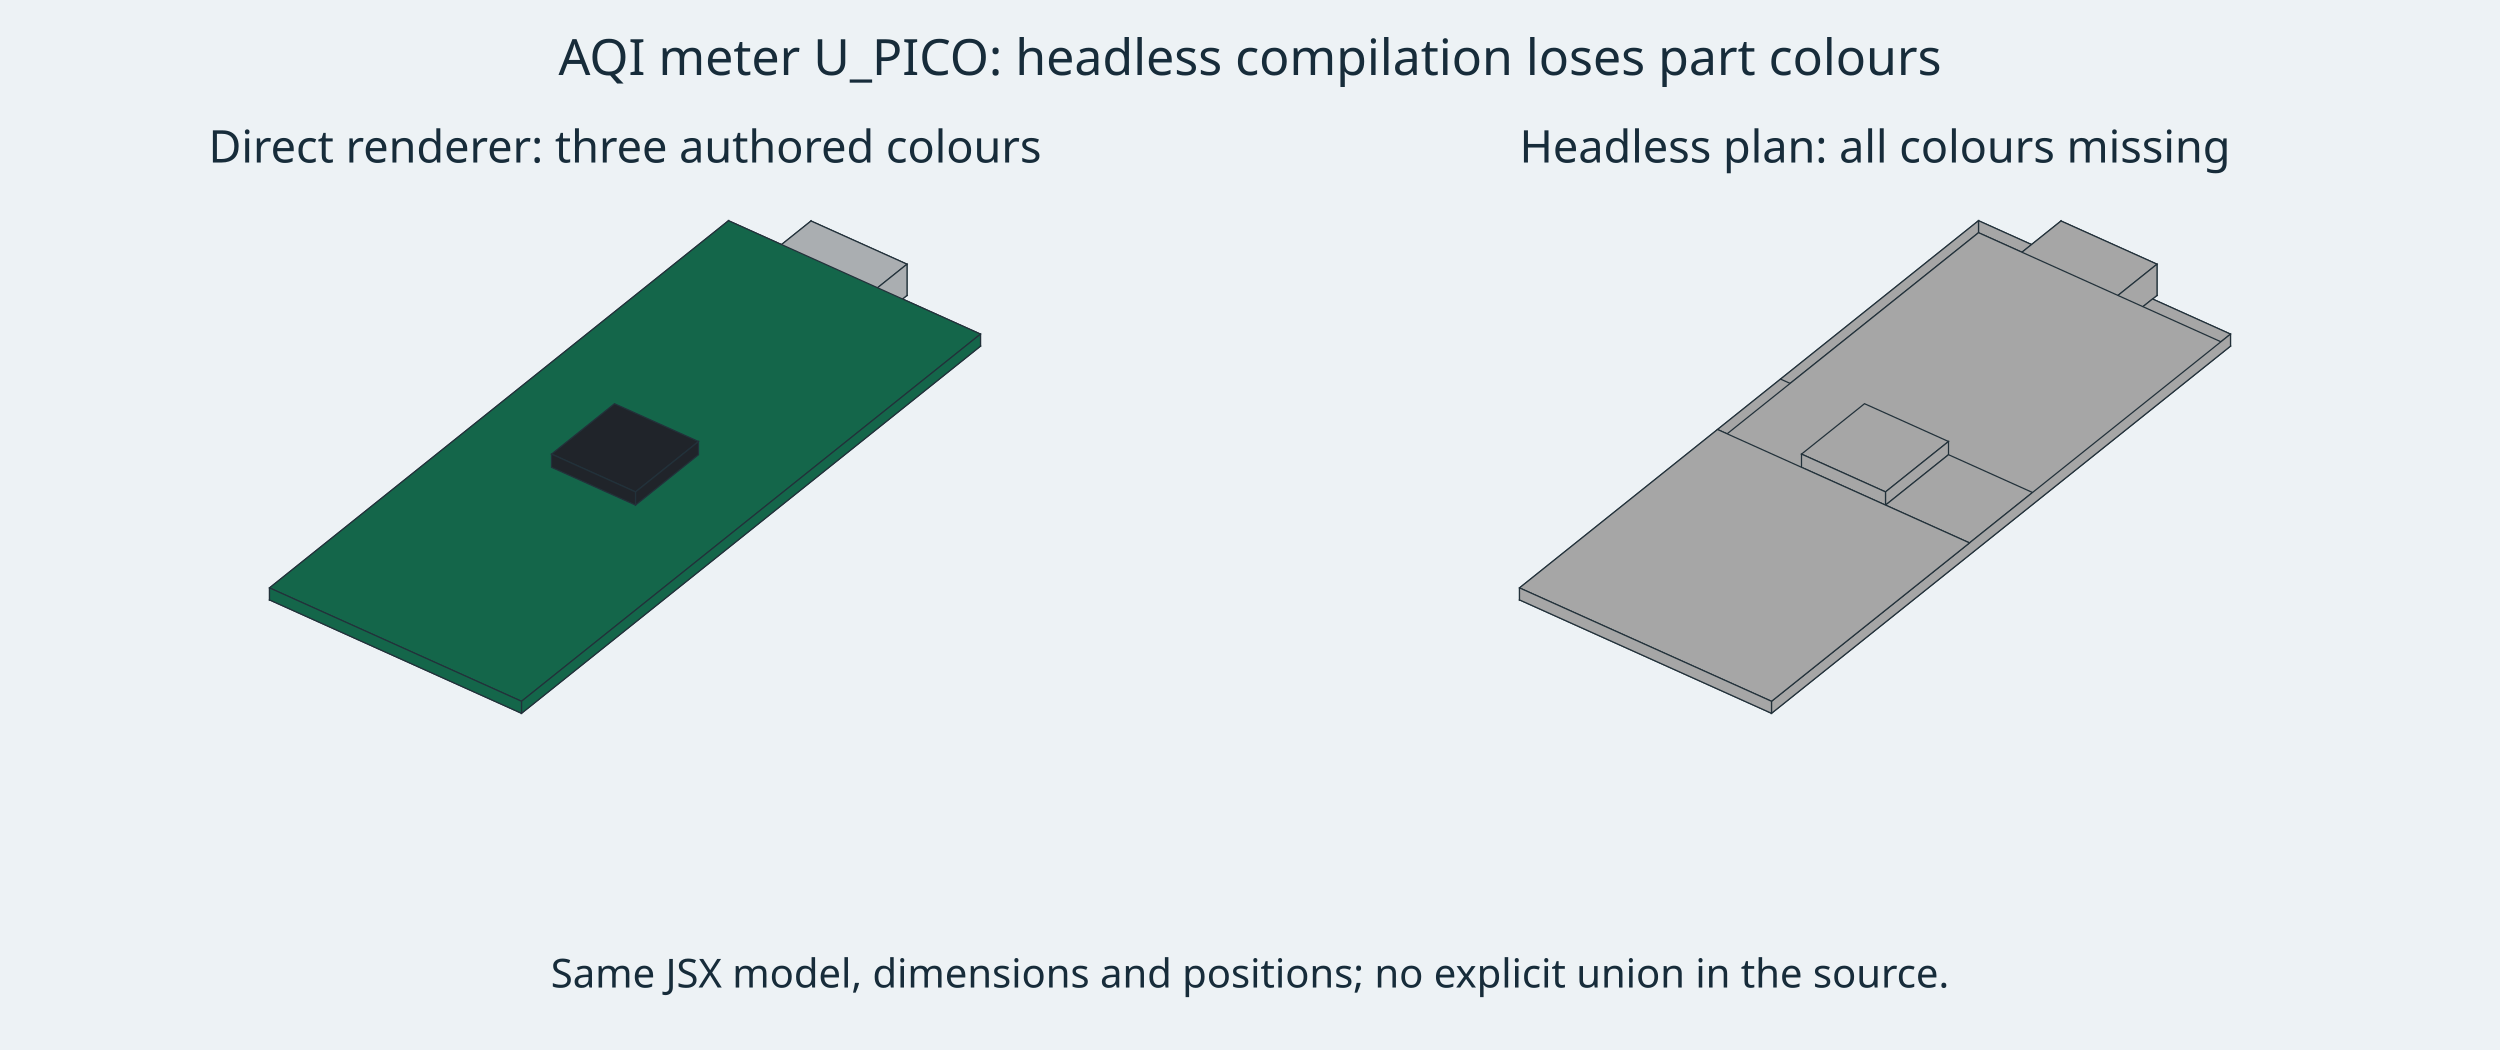
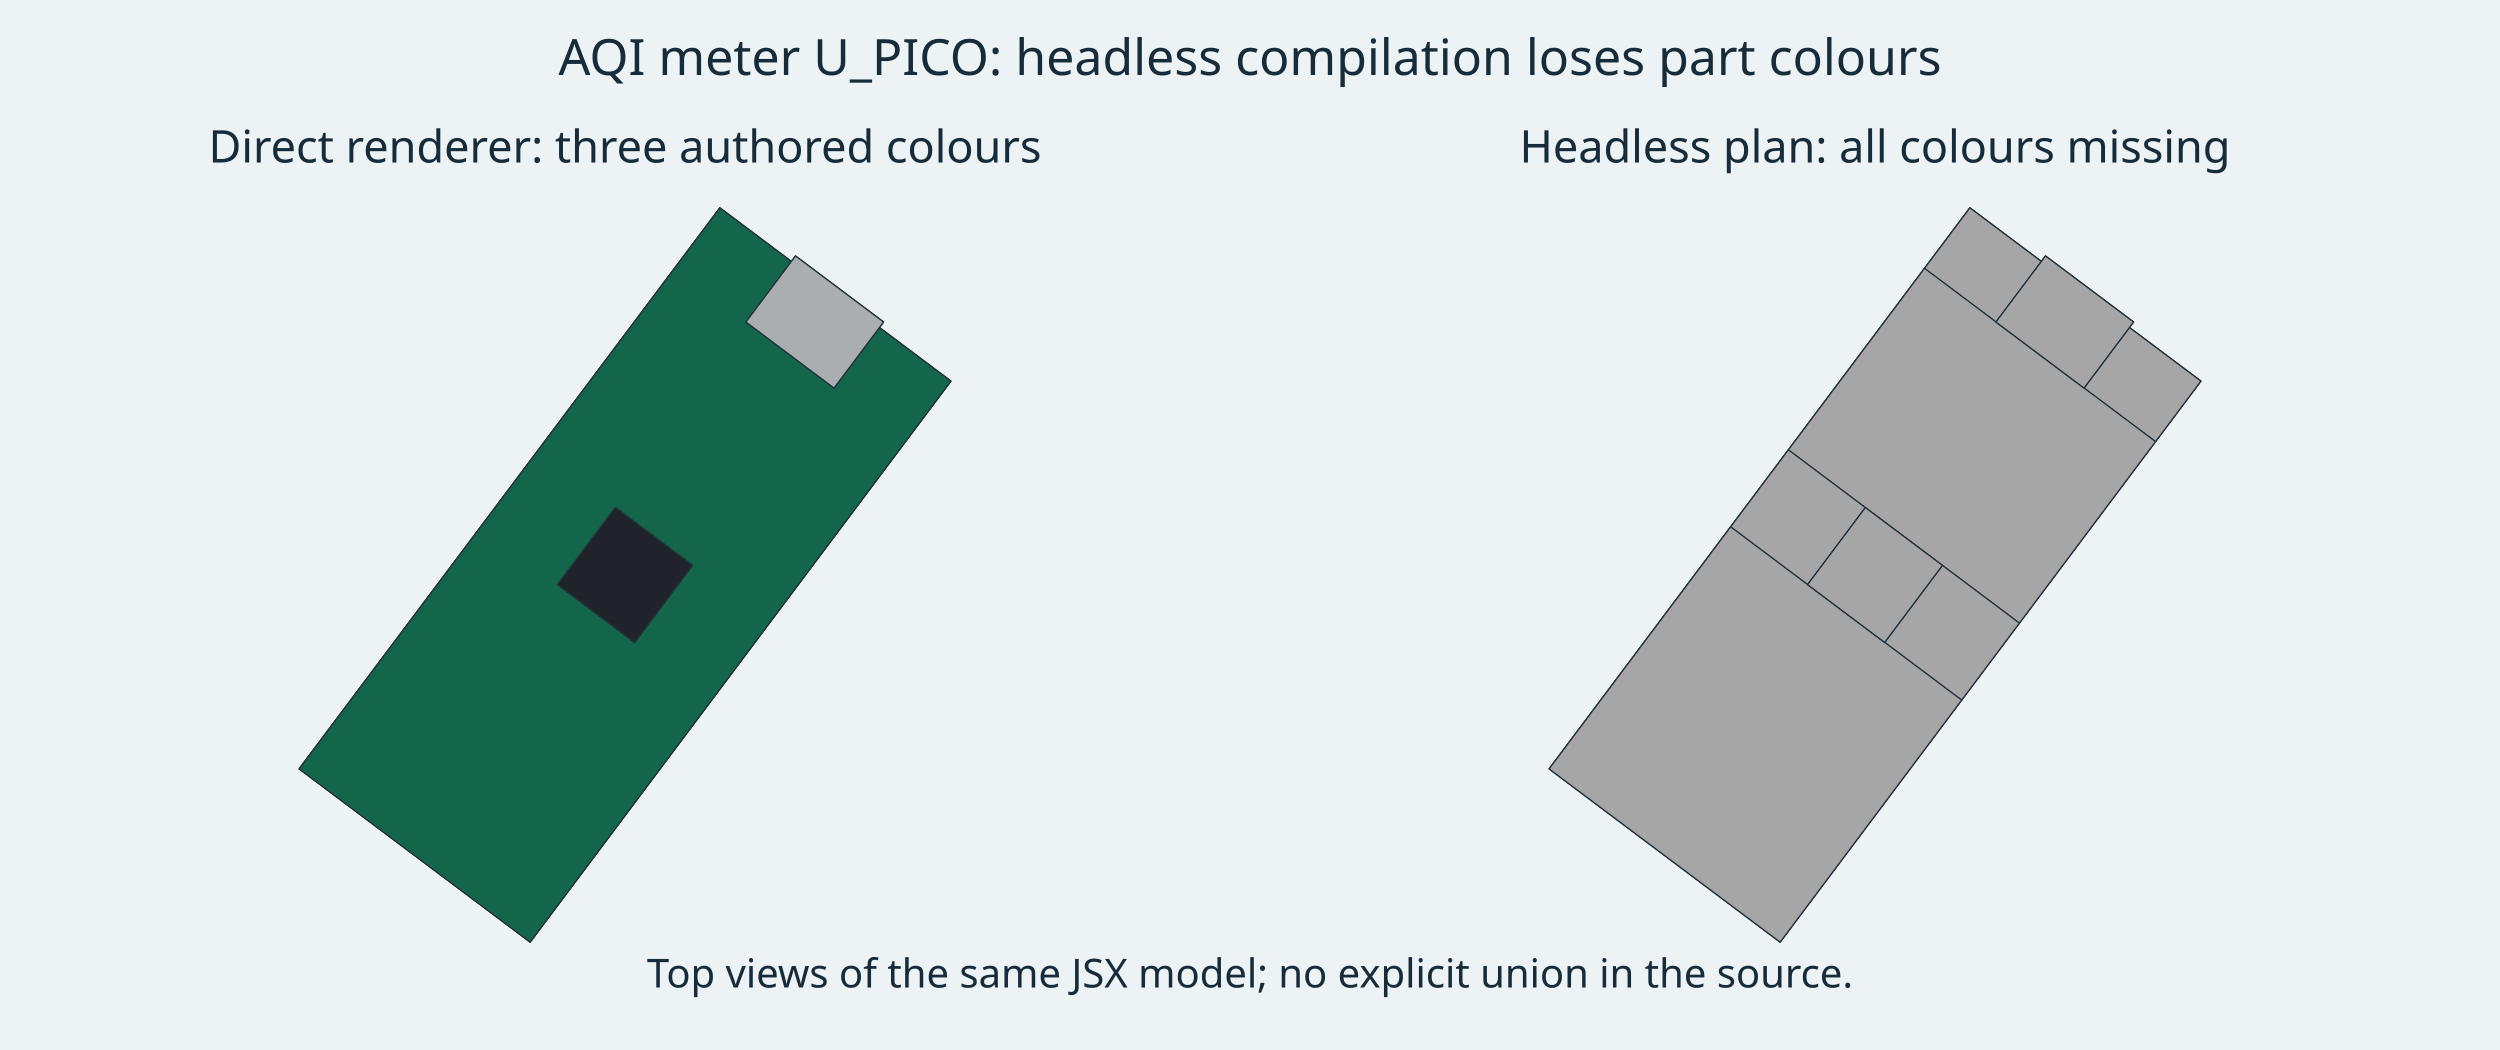
<svg xmlns="http://www.w3.org/2000/svg" width="1000" height="420" viewBox="0 0 1000 420">
  <rect width="1000" height="420" fill="#edf2f5" />
  <g font-family="sans-serif" fill="#172c3a" text-anchor="middle">
    <text x="500" y="30" font-size="20">AQI meter U_PICO: headless compilation loses part colours</text>
    <text x="250" y="65" font-size="18">Direct renderer: three authored colours</text>
    <text x="750" y="65" font-size="18">Headless plan: all colours missing</text>
  </g>
-   <polygon points="291.40,93.08 291.40,88.28 392.20,133.64 392.20,138.44" fill="rgb(20,102,74)" stroke="#22313a" stroke-width="0.5" />
-   <polygon points="324.40,100.88 324.40,88.40 362.80,105.68 362.80,118.16" fill="rgb(170,174,177)" stroke="#22313a" stroke-width="0.5" />
-   <polygon points="302.80,118.16 302.80,105.68 324.40,88.40 324.40,100.88" fill="rgb(170,174,177)" stroke="#22313a" stroke-width="0.5" />
-   <polygon points="302.80,118.16 324.40,100.88 362.80,118.16 341.20,135.44" fill="rgb(170,174,177)" stroke="#22313a" stroke-width="0.5" />
-   <polygon points="302.80,105.68 341.20,122.96 362.80,105.68 324.40,88.40" fill="rgb(170,174,177)" stroke="#22313a" stroke-width="0.5" />
-   <polygon points="341.20,135.44 362.80,118.16 362.80,105.68 341.20,122.96" fill="rgb(170,174,177)" stroke="#22313a" stroke-width="0.5" />
-   <polygon points="302.80,118.16 341.20,135.44 341.20,122.96 302.80,105.68" fill="rgb(170,174,177)" stroke="#22313a" stroke-width="0.5" />
-   <polygon points="107.80,239.96 107.80,235.16 291.40,88.28 291.40,93.08" fill="rgb(20,102,74)" stroke="#22313a" stroke-width="0.5" />
-   <polygon points="245.80,166.76 245.80,161.48 279.40,176.60 279.40,181.88" fill="rgb(32,36,42)" stroke="#22313a" stroke-width="0.5" />
-   <polygon points="220.60,186.92 220.60,181.64 245.80,161.48 245.80,166.76" fill="rgb(32,36,42)" stroke="#22313a" stroke-width="0.5" />
-   <polygon points="107.80,239.96 291.40,93.08 392.20,138.44 208.60,285.32" fill="rgb(20,102,74)" stroke="#22313a" stroke-width="0.5" />
-   <polygon points="220.60,186.92 245.80,166.76 279.40,181.88 254.20,202.04" fill="rgb(32,36,42)" stroke="#22313a" stroke-width="0.5" />
-   <polygon points="107.80,235.16 208.60,280.52 392.20,133.64 291.40,88.28" fill="rgb(20,102,74)" stroke="#22313a" stroke-width="0.5" />
-   <polygon points="220.60,181.64 254.20,196.76 279.40,176.60 245.80,161.48" fill="rgb(32,36,42)" stroke="#22313a" stroke-width="0.5" />
-   <polygon points="254.20,202.04 279.40,181.88 279.40,176.60 254.20,196.76" fill="rgb(32,36,42)" stroke="#22313a" stroke-width="0.5" />
-   <polygon points="220.60,186.92 254.20,202.04 254.20,196.76 220.60,181.64" fill="rgb(32,36,42)" stroke="#22313a" stroke-width="0.5" />
-   <polygon points="208.60,285.32 392.20,138.44 392.20,133.64 208.60,280.52" fill="rgb(20,102,74)" stroke="#22313a" stroke-width="0.5" />
-   <polygon points="107.80,239.96 208.60,285.32 208.60,280.52 107.80,235.16" fill="rgb(20,102,74)" stroke="#22313a" stroke-width="0.5" />
-   <polygon points="791.40,88.28 771.60,104.12 802.80,118.16 822.60,102.32" fill="rgb(166,166,166)" stroke="#22313a" stroke-width="0.5" />
-   <polygon points="791.40,93.08 791.40,88.28 892.20,133.64 892.20,138.44" fill="rgb(166,166,166)" stroke="#22313a" stroke-width="0.5" />
-   <polygon points="822.60,102.32 824.40,100.88 862.80,118.16 861.00,119.60" fill="rgb(166,166,166)" stroke="#22313a" stroke-width="0.5" />
-   <polygon points="824.40,100.88 824.40,88.40 862.80,105.68 862.80,118.16" fill="rgb(166,166,166)" stroke="#22313a" stroke-width="0.5" />
-   <polygon points="802.80,118.16 802.80,105.68 824.40,88.40 824.40,100.88" fill="rgb(166,166,166)" stroke="#22313a" stroke-width="0.5" />
-   <polygon points="802.80,105.68 841.20,122.96 862.80,105.68 824.40,88.40" fill="rgb(166,166,166)" stroke="#22313a" stroke-width="0.5" />
-   <polygon points="841.20,135.44 862.80,118.16 862.80,105.68 841.20,122.96" fill="rgb(166,166,166)" stroke="#22313a" stroke-width="0.5" />
-   <polygon points="802.80,118.16 841.20,135.44 841.20,122.96 802.80,105.68" fill="rgb(166,166,166)" stroke="#22313a" stroke-width="0.5" />
-   <polygon points="861.00,119.60 841.20,135.44 872.40,149.48 892.20,133.64" fill="rgb(166,166,166)" stroke="#22313a" stroke-width="0.5" />
-   <polygon points="771.60,104.12 712.20,151.64 813.00,197.00 872.40,149.48" fill="rgb(166,166,166)" stroke="#22313a" stroke-width="0.5" />
-   <polygon points="607.80,239.96 607.80,235.16 791.40,88.28 791.40,93.08" fill="rgb(166,166,166)" stroke="#22313a" stroke-width="0.5" />
-   <polygon points="712.20,151.64 687.00,171.80 720.60,186.92 745.80,166.76" fill="rgb(166,166,166)" stroke="#22313a" stroke-width="0.5" />
-   <polygon points="745.80,166.76 745.80,161.48 779.40,176.60 779.40,181.88" fill="rgb(166,166,166)" stroke="#22313a" stroke-width="0.5" />
-   <polygon points="720.60,186.92 720.60,181.64 745.80,161.48 745.80,166.76" fill="rgb(166,166,166)" stroke="#22313a" stroke-width="0.5" />
-   <polygon points="607.80,239.96 791.40,93.08 892.20,138.44 708.60,285.32" fill="rgb(166,166,166)" stroke="#22313a" stroke-width="0.5" />
-   <polygon points="720.60,181.64 754.20,196.76 779.40,176.60 745.80,161.48" fill="rgb(166,166,166)" stroke="#22313a" stroke-width="0.5" />
-   <polygon points="754.20,202.04 779.40,181.88 779.40,176.60 754.20,196.76" fill="rgb(166,166,166)" stroke="#22313a" stroke-width="0.5" />
-   <polygon points="720.60,186.92 754.20,202.04 754.20,196.76 720.60,181.64" fill="rgb(166,166,166)" stroke="#22313a" stroke-width="0.5" />
-   <polygon points="779.40,181.88 754.20,202.04 787.80,217.16 813.00,197.00" fill="rgb(166,166,166)" stroke="#22313a" stroke-width="0.5" />
-   <polygon points="708.60,285.32 892.20,138.44 892.20,133.64 708.60,280.52" fill="rgb(166,166,166)" stroke="#22313a" stroke-width="0.5" />
-   <polygon points="687.00,171.80 607.80,235.16 708.60,280.52 787.80,217.16" fill="rgb(166,166,166)" stroke="#22313a" stroke-width="0.5" />
-   <polygon points="607.80,239.96 708.60,285.32 708.60,280.52 607.80,235.16" fill="rgb(166,166,166)" stroke="#22313a" stroke-width="0.5" />
-   <text x="500" y="395" text-anchor="middle" font-family="sans-serif" font-size="16" fill="#172c3a">Same JSX model, dimensions and positions; no explicit union in the source.</text>
+   <polygon points="119.65,307.55 287.95,83.15 380.35,152.45 212.05,376.85" fill="rgb(20,102,74)" stroke="#22313a" stroke-width="0.5" />
+   <polygon points="119.65,307.55 119.65,307.55 287.95,83.15 287.95,83.15" fill="rgb(20,102,74)" stroke="#22313a" stroke-width="0.5" />
+   <polygon points="212.05,376.85 380.35,152.45 380.35,152.45 212.05,376.85" fill="rgb(20,102,74)" stroke="#22313a" stroke-width="0.5" />
+   <polygon points="119.65,307.55 212.05,376.85 212.05,376.85 119.65,307.55" fill="rgb(20,102,74)" stroke="#22313a" stroke-width="0.5" />
+   <polygon points="287.95,83.15 287.95,83.15 380.35,152.45 380.35,152.45" fill="rgb(20,102,74)" stroke="#22313a" stroke-width="0.5" />
+   <polygon points="119.65,307.55 212.05,376.85 380.35,152.45 287.95,83.15" fill="rgb(20,102,74)" stroke="#22313a" stroke-width="0.5" />
+   <polygon points="223.05,233.85 246.15,203.05 276.95,226.15 253.85,256.95" fill="rgb(32,36,42)" stroke="#22313a" stroke-width="0.5" />
+   <polygon points="298.40,128.80 318.20,102.40 353.40,128.80 333.60,155.20" fill="rgb(170,174,177)" stroke="#22313a" stroke-width="0.5" />
+   <polygon points="223.05,233.85 223.05,233.85 246.15,203.05 246.15,203.05" fill="rgb(32,36,42)" stroke="#22313a" stroke-width="0.5" />
+   <polygon points="253.85,256.95 276.95,226.15 276.95,226.15 253.85,256.95" fill="rgb(32,36,42)" stroke="#22313a" stroke-width="0.5" />
+   <polygon points="223.05,233.85 253.85,256.95 253.85,256.95 223.05,233.85" fill="rgb(32,36,42)" stroke="#22313a" stroke-width="0.5" />
+   <polygon points="246.15,203.05 246.15,203.05 276.95,226.15 276.95,226.15" fill="rgb(32,36,42)" stroke="#22313a" stroke-width="0.5" />
+   <polygon points="223.05,233.85 253.85,256.95 276.95,226.15 246.15,203.05" fill="rgb(32,36,42)" stroke="#22313a" stroke-width="0.5" />
+   <polygon points="298.40,128.80 298.40,128.80 318.20,102.40 318.20,102.40" fill="rgb(170,174,177)" stroke="#22313a" stroke-width="0.5" />
+   <polygon points="333.60,155.20 353.40,128.80 353.40,128.80 333.60,155.20" fill="rgb(170,174,177)" stroke="#22313a" stroke-width="0.5" />
+   <polygon points="298.40,128.80 333.60,155.20 333.60,155.20 298.40,128.80" fill="rgb(170,174,177)" stroke="#22313a" stroke-width="0.5" />
+   <polygon points="318.20,102.40 318.20,102.40 353.40,128.80 353.40,128.80" fill="rgb(170,174,177)" stroke="#22313a" stroke-width="0.5" />
+   <polygon points="298.40,128.80 333.60,155.20 353.40,128.80 318.20,102.40" fill="rgb(170,174,177)" stroke="#22313a" stroke-width="0.5" />
+   <polygon points="619.65,307.55 787.95,83.15 880.35,152.45 712.05,376.85" fill="rgb(166,166,166)" stroke="#22313a" stroke-width="0.5" />
+   <polygon points="619.65,307.55 619.65,307.55 787.95,83.15 787.95,83.15" fill="rgb(166,166,166)" stroke="#22313a" stroke-width="0.5" />
+   <polygon points="712.05,376.85 880.35,152.45 880.35,152.45 712.05,376.85" fill="rgb(166,166,166)" stroke="#22313a" stroke-width="0.5" />
+   <polygon points="619.65,307.55 712.05,376.85 712.05,376.85 619.65,307.55" fill="rgb(166,166,166)" stroke="#22313a" stroke-width="0.5" />
+   <polygon points="787.95,83.15 787.95,83.15 880.35,152.45 880.35,152.45" fill="rgb(166,166,166)" stroke="#22313a" stroke-width="0.5" />
+   <polygon points="816.55,104.60 818.20,102.40 853.40,128.80 851.75,131.00" fill="rgb(166,166,166)" stroke="#22313a" stroke-width="0.5" />
+   <polygon points="851.75,131.00 833.60,155.20 862.20,176.65 880.35,152.45" fill="rgb(166,166,166)" stroke="#22313a" stroke-width="0.5" />
+   <polygon points="787.95,83.15 769.80,107.35 798.40,128.80 816.55,104.60" fill="rgb(166,166,166)" stroke="#22313a" stroke-width="0.5" />
+   <polygon points="769.80,107.35 715.35,179.95 807.75,249.25 862.20,176.65" fill="rgb(166,166,166)" stroke="#22313a" stroke-width="0.5" />
+   <polygon points="776.95,226.15 753.85,256.95 784.65,280.05 807.75,249.25" fill="rgb(166,166,166)" stroke="#22313a" stroke-width="0.5" />
+   <polygon points="715.35,179.95 692.25,210.75 723.05,233.85 746.15,203.05" fill="rgb(166,166,166)" stroke="#22313a" stroke-width="0.5" />
+   <polygon points="692.25,210.75 619.65,307.55 712.05,376.85 784.65,280.05" fill="rgb(166,166,166)" stroke="#22313a" stroke-width="0.5" />
+   <polygon points="723.05,233.85 723.05,233.85 746.15,203.05 746.15,203.05" fill="rgb(166,166,166)" stroke="#22313a" stroke-width="0.5" />
+   <polygon points="753.85,256.95 776.95,226.15 776.95,226.15 753.85,256.95" fill="rgb(166,166,166)" stroke="#22313a" stroke-width="0.5" />
+   <polygon points="723.05,233.85 753.85,256.95 753.85,256.95 723.05,233.85" fill="rgb(166,166,166)" stroke="#22313a" stroke-width="0.5" />
+   <polygon points="746.15,203.05 746.15,203.05 776.95,226.15 776.95,226.15" fill="rgb(166,166,166)" stroke="#22313a" stroke-width="0.5" />
+   <polygon points="723.05,233.85 753.85,256.95 776.95,226.15 746.15,203.05" fill="rgb(166,166,166)" stroke="#22313a" stroke-width="0.5" />
+   <polygon points="798.40,128.80 798.40,128.80 818.20,102.40 818.20,102.40" fill="rgb(166,166,166)" stroke="#22313a" stroke-width="0.5" />
+   <polygon points="833.60,155.20 853.40,128.80 853.40,128.80 833.60,155.20" fill="rgb(166,166,166)" stroke="#22313a" stroke-width="0.5" />
+   <polygon points="798.40,128.80 833.60,155.20 833.60,155.20 798.40,128.80" fill="rgb(166,166,166)" stroke="#22313a" stroke-width="0.5" />
+   <polygon points="818.20,102.40 818.20,102.40 853.40,128.80 853.40,128.80" fill="rgb(166,166,166)" stroke="#22313a" stroke-width="0.5" />
+   <polygon points="798.40,128.80 833.60,155.20 853.40,128.80 818.20,102.40" fill="rgb(166,166,166)" stroke="#22313a" stroke-width="0.5" />
+   <text x="500" y="395" text-anchor="middle" font-family="sans-serif" font-size="16" fill="#172c3a">Top views of the same JSX model; no explicit union in the source.</text>
</svg>
